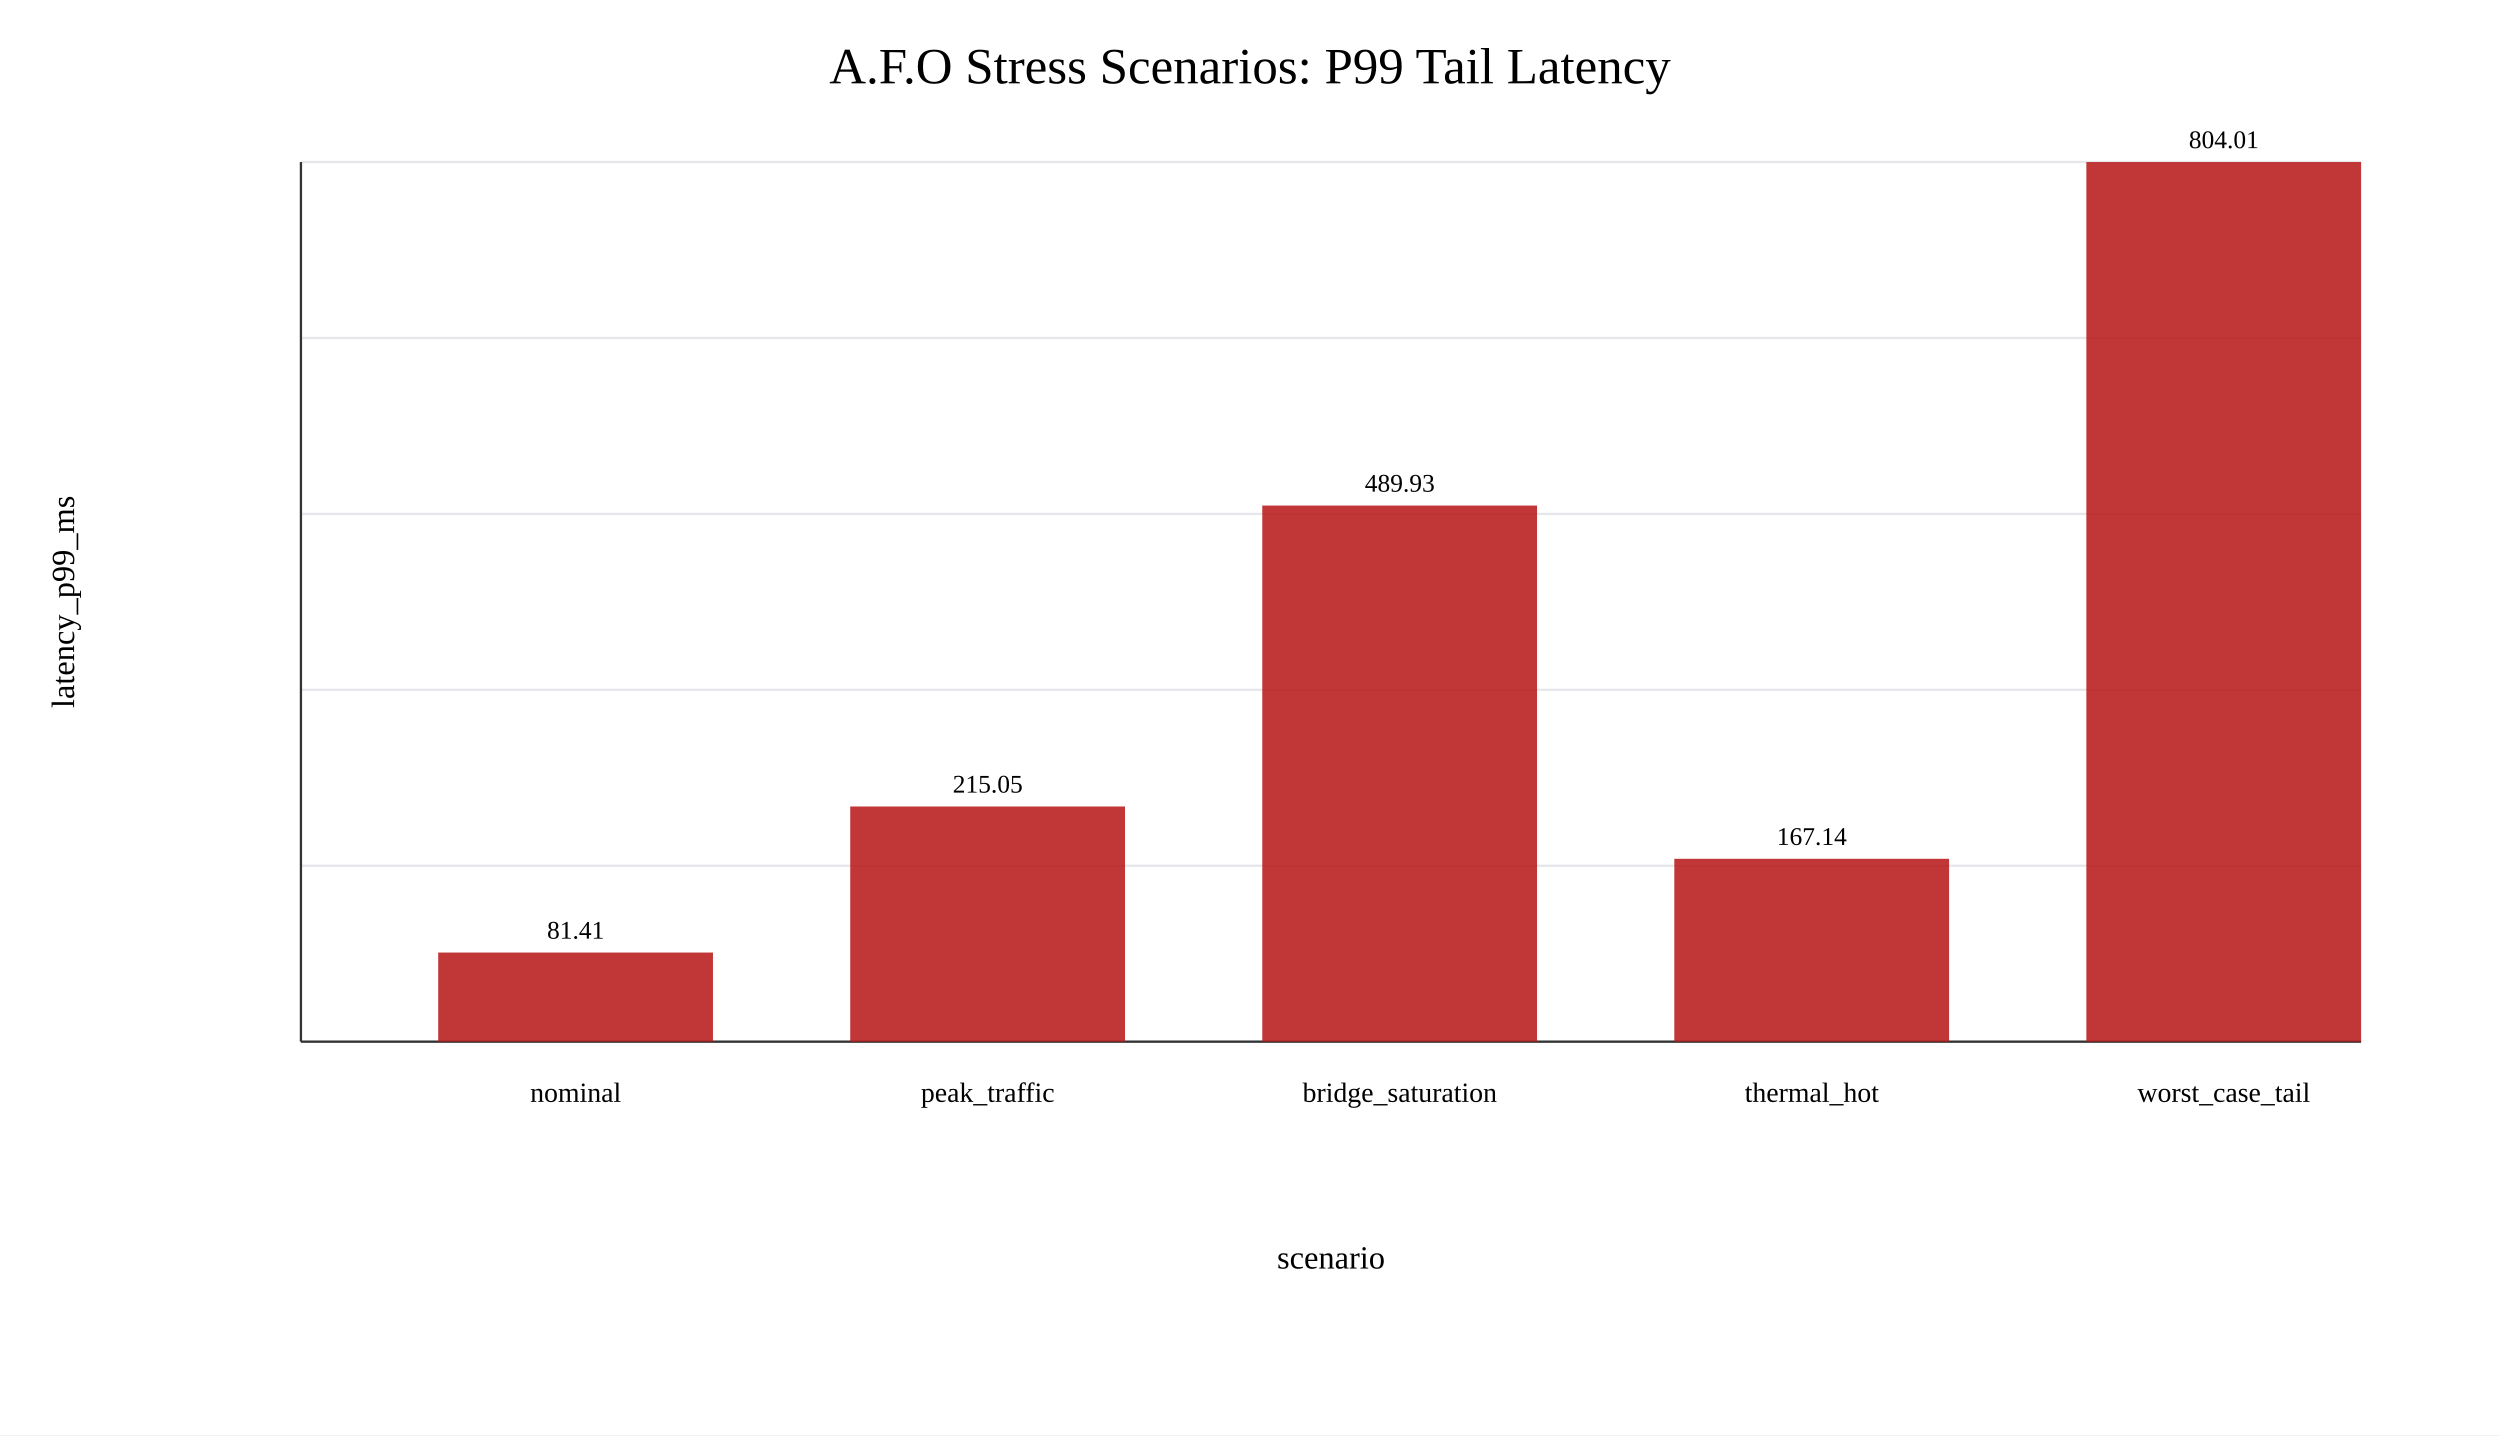
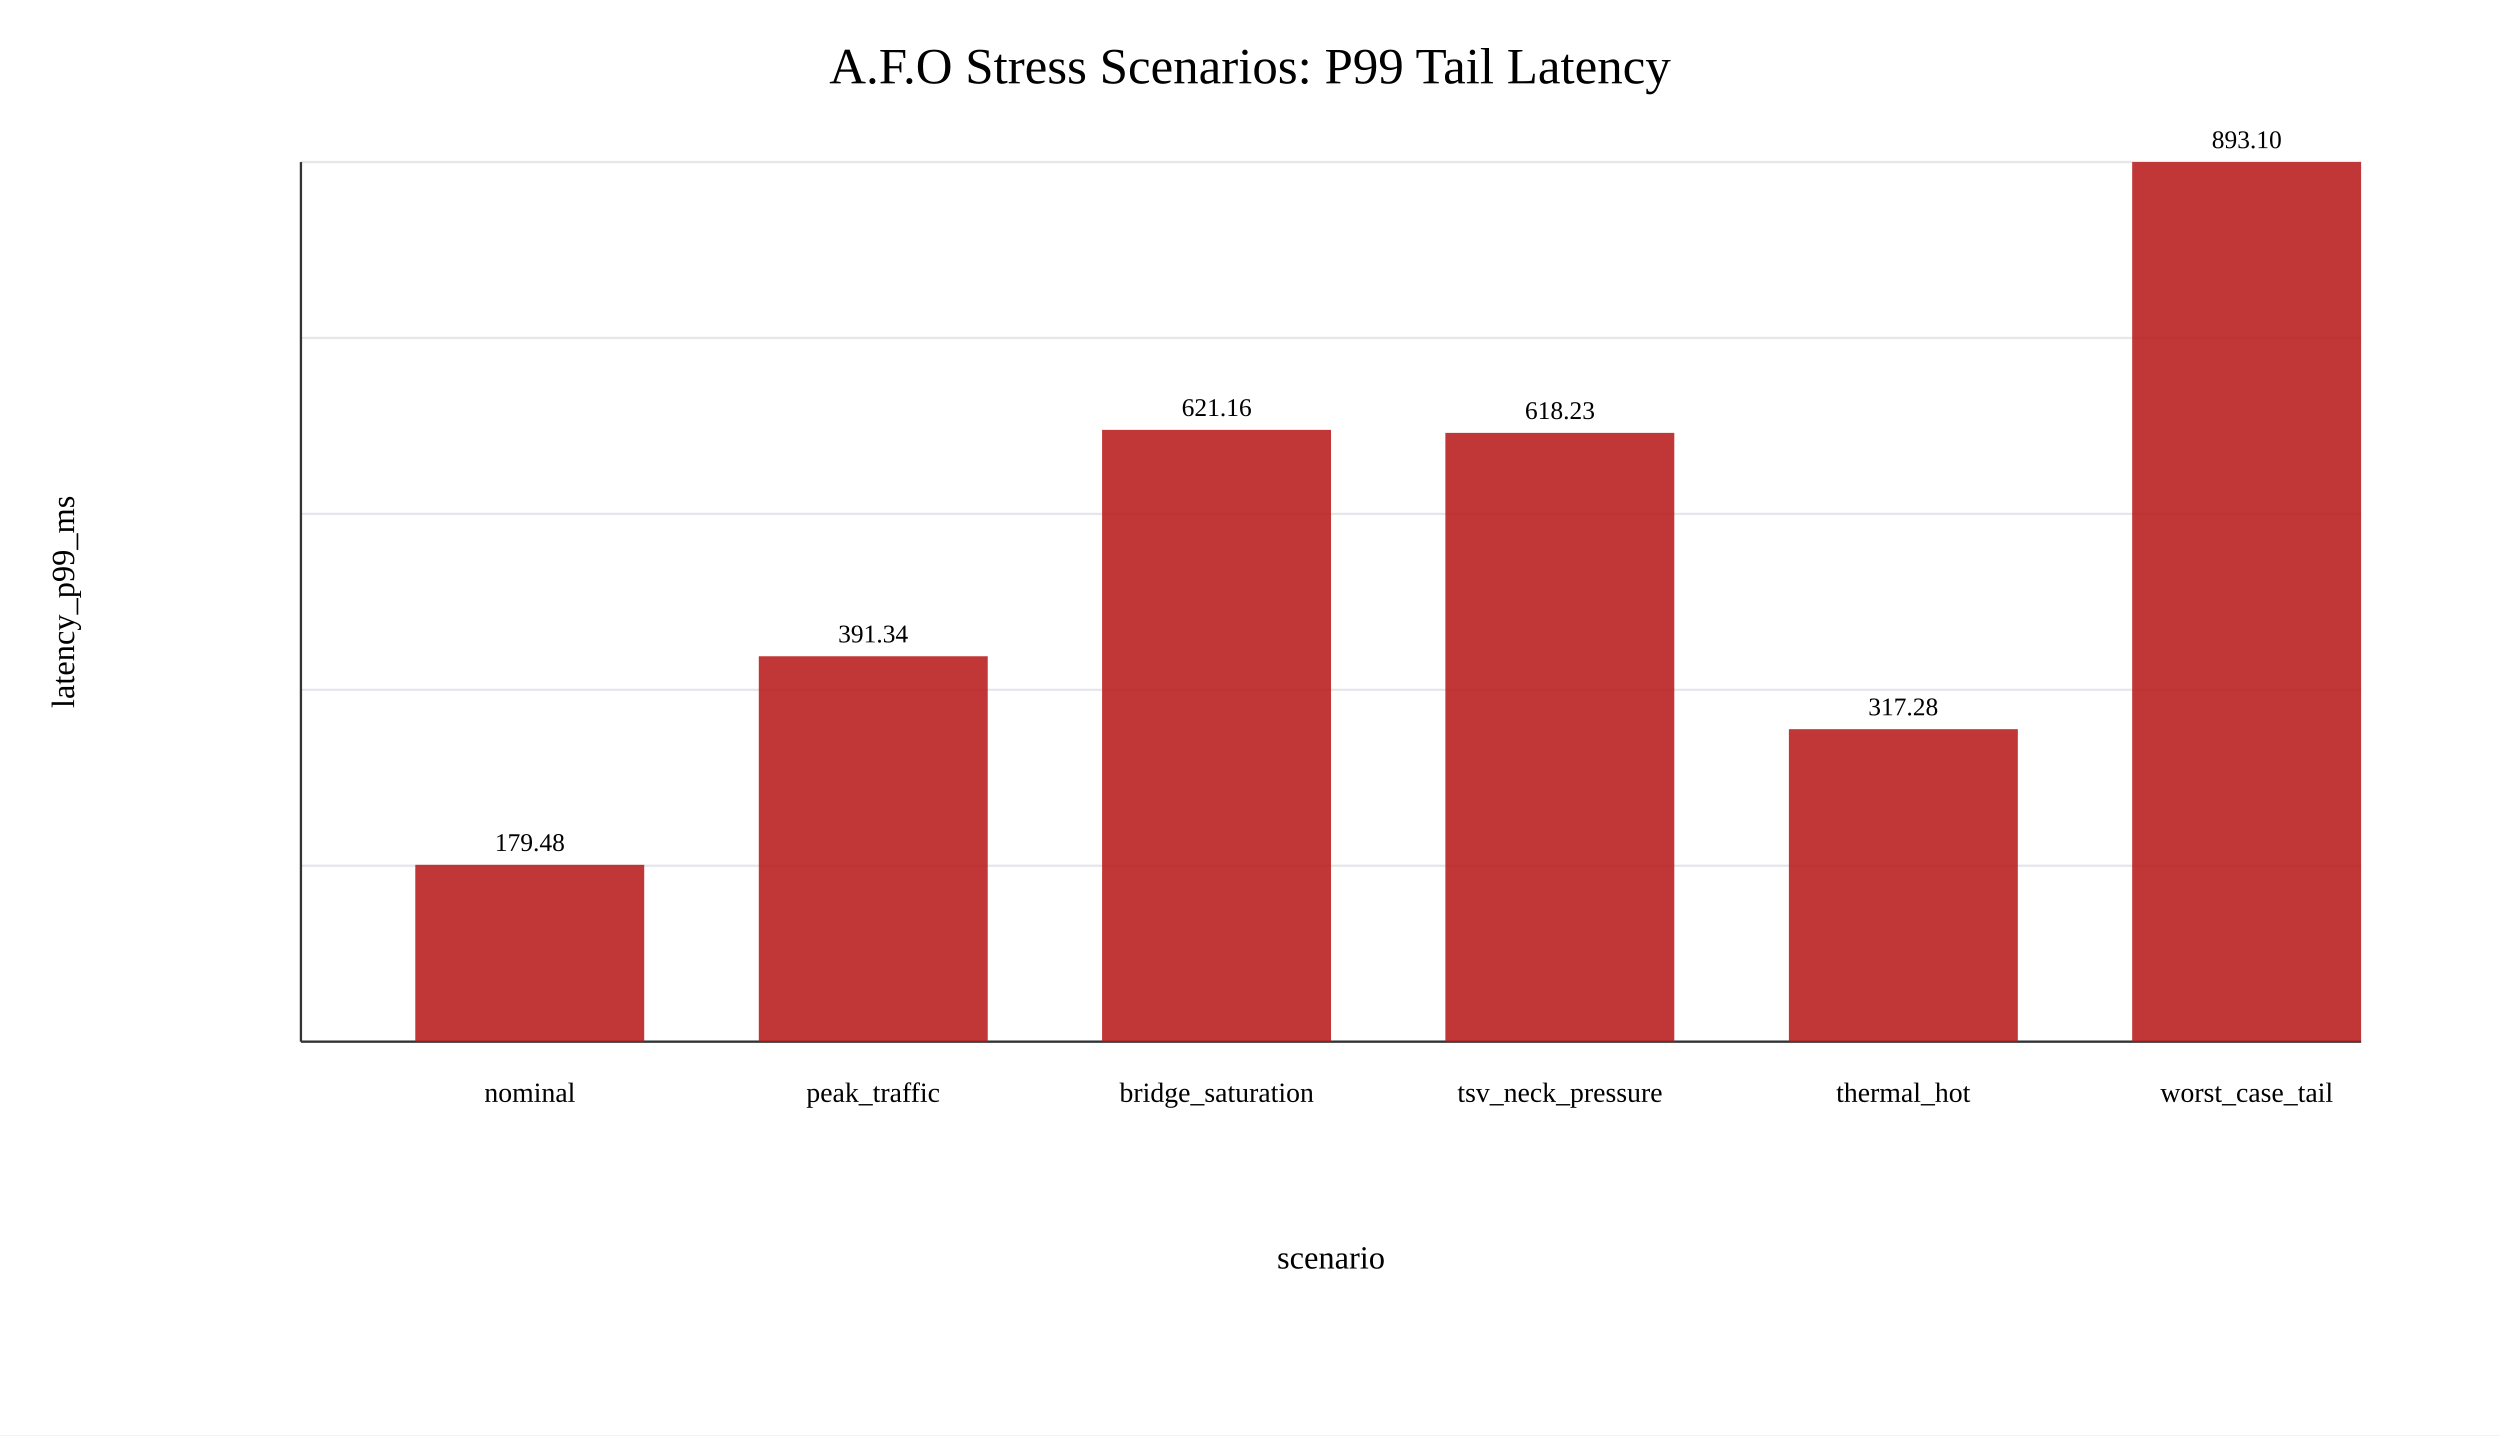
<svg xmlns="http://www.w3.org/2000/svg" width="1080" height="620">
  <rect x="0" y="0" width="1080" height="620" fill="#ffffff" />
  <text x="540.0" y="36" text-anchor="middle" font-size="22" font-family="Times New Roman">A.F.O Stress Scenarios: P99 Tail Latency</text>
  <line x1="130" y1="70.0" x2="1020" y2="70.0" stroke="#e5e7eb" />
  <line x1="130" y1="146.0" x2="1020" y2="146.0" stroke="#e5e7eb" />
  <line x1="130" y1="222.0" x2="1020" y2="222.0" stroke="#e5e7eb" />
  <line x1="130" y1="298.0" x2="1020" y2="298.0" stroke="#e5e7eb" />
  <line x1="130" y1="374.0" x2="1020" y2="374.0" stroke="#e5e7eb" />
  <line x1="130" y1="450.0" x2="1020" y2="450.0" stroke="#e5e7eb" />
  <line x1="130" y1="450" x2="1020" y2="450" stroke="#333" />
  <line x1="130" y1="70" x2="130" y2="450" stroke="#333" />
-   <rect x="189.3" y="411.5" width="118.7" height="38.5" fill="#b91c1c" opacity="0.88" />
-   <text x="248.7" y="476.0" text-anchor="middle" font-size="12" font-family="Times New Roman">nominal</text>
-   <text x="248.7" y="405.5" text-anchor="middle" font-size="11" font-family="Times New Roman">81.41</text>
-   <rect x="367.3" y="348.4" width="118.7" height="101.6" fill="#b91c1c" opacity="0.88" />
-   <text x="426.7" y="476.0" text-anchor="middle" font-size="12" font-family="Times New Roman">peak_traffic</text>
-   <text x="426.7" y="342.4" text-anchor="middle" font-size="11" font-family="Times New Roman">215.05</text>
-   <rect x="545.3" y="218.4" width="118.7" height="231.6" fill="#b91c1c" opacity="0.88" />
-   <text x="604.7" y="476.0" text-anchor="middle" font-size="12" font-family="Times New Roman">bridge_saturation</text>
-   <text x="604.7" y="212.4" text-anchor="middle" font-size="11" font-family="Times New Roman">489.93</text>
-   <rect x="723.3" y="371.0" width="118.7" height="79.0" fill="#b91c1c" opacity="0.88" />
-   <text x="782.7" y="476.0" text-anchor="middle" font-size="12" font-family="Times New Roman">thermal_hot</text>
-   <text x="782.7" y="365.0" text-anchor="middle" font-size="11" font-family="Times New Roman">167.14</text>
-   <rect x="901.3" y="70.0" width="118.7" height="380.0" fill="#b91c1c" opacity="0.88" />
-   <text x="960.7" y="476.0" text-anchor="middle" font-size="12" font-family="Times New Roman">worst_case_tail</text>
-   <text x="960.7" y="64.0" text-anchor="middle" font-size="11" font-family="Times New Roman">804.01</text>
+   <rect x="179.4" y="373.6" width="98.9" height="76.4" fill="#b91c1c" opacity="0.88" />
+   <text x="228.9" y="476.0" text-anchor="middle" font-size="12" font-family="Times New Roman">nominal</text>
+   <text x="228.9" y="367.6" text-anchor="middle" font-size="11" font-family="Times New Roman">179.48</text>
+   <rect x="327.8" y="283.5" width="98.9" height="166.5" fill="#b91c1c" opacity="0.88" />
+   <text x="377.2" y="476.0" text-anchor="middle" font-size="12" font-family="Times New Roman">peak_traffic</text>
+   <text x="377.2" y="277.5" text-anchor="middle" font-size="11" font-family="Times New Roman">391.34</text>
+   <rect x="476.1" y="185.7" width="98.9" height="264.3" fill="#b91c1c" opacity="0.88" />
+   <text x="525.6" y="476.0" text-anchor="middle" font-size="12" font-family="Times New Roman">bridge_saturation</text>
+   <text x="525.6" y="179.7" text-anchor="middle" font-size="11" font-family="Times New Roman">621.16</text>
+   <rect x="624.4" y="187.0" width="98.9" height="263.0" fill="#b91c1c" opacity="0.88" />
+   <text x="673.9" y="476.0" text-anchor="middle" font-size="12" font-family="Times New Roman">tsv_neck_pressure</text>
+   <text x="673.9" y="181.0" text-anchor="middle" font-size="11" font-family="Times New Roman">618.23</text>
+   <rect x="772.8" y="315.0" width="98.9" height="135.0" fill="#b91c1c" opacity="0.88" />
+   <text x="822.2" y="476.0" text-anchor="middle" font-size="12" font-family="Times New Roman">thermal_hot</text>
+   <text x="822.2" y="309.0" text-anchor="middle" font-size="11" font-family="Times New Roman">317.28</text>
+   <rect x="921.1" y="70.0" width="98.9" height="380.0" fill="#b91c1c" opacity="0.88" />
+   <text x="970.6" y="476.0" text-anchor="middle" font-size="12" font-family="Times New Roman">worst_case_tail</text>
+   <text x="970.6" y="64.0" text-anchor="middle" font-size="11" font-family="Times New Roman">893.10</text>
  <text x="575.0" y="548" text-anchor="middle" font-size="14" font-family="Times New Roman">scenario</text>
  <text x="32" y="260.0" transform="rotate(-90 32,260.0)" text-anchor="middle" font-size="14" font-family="Times New Roman">latency_p99_ms</text>
</svg>
